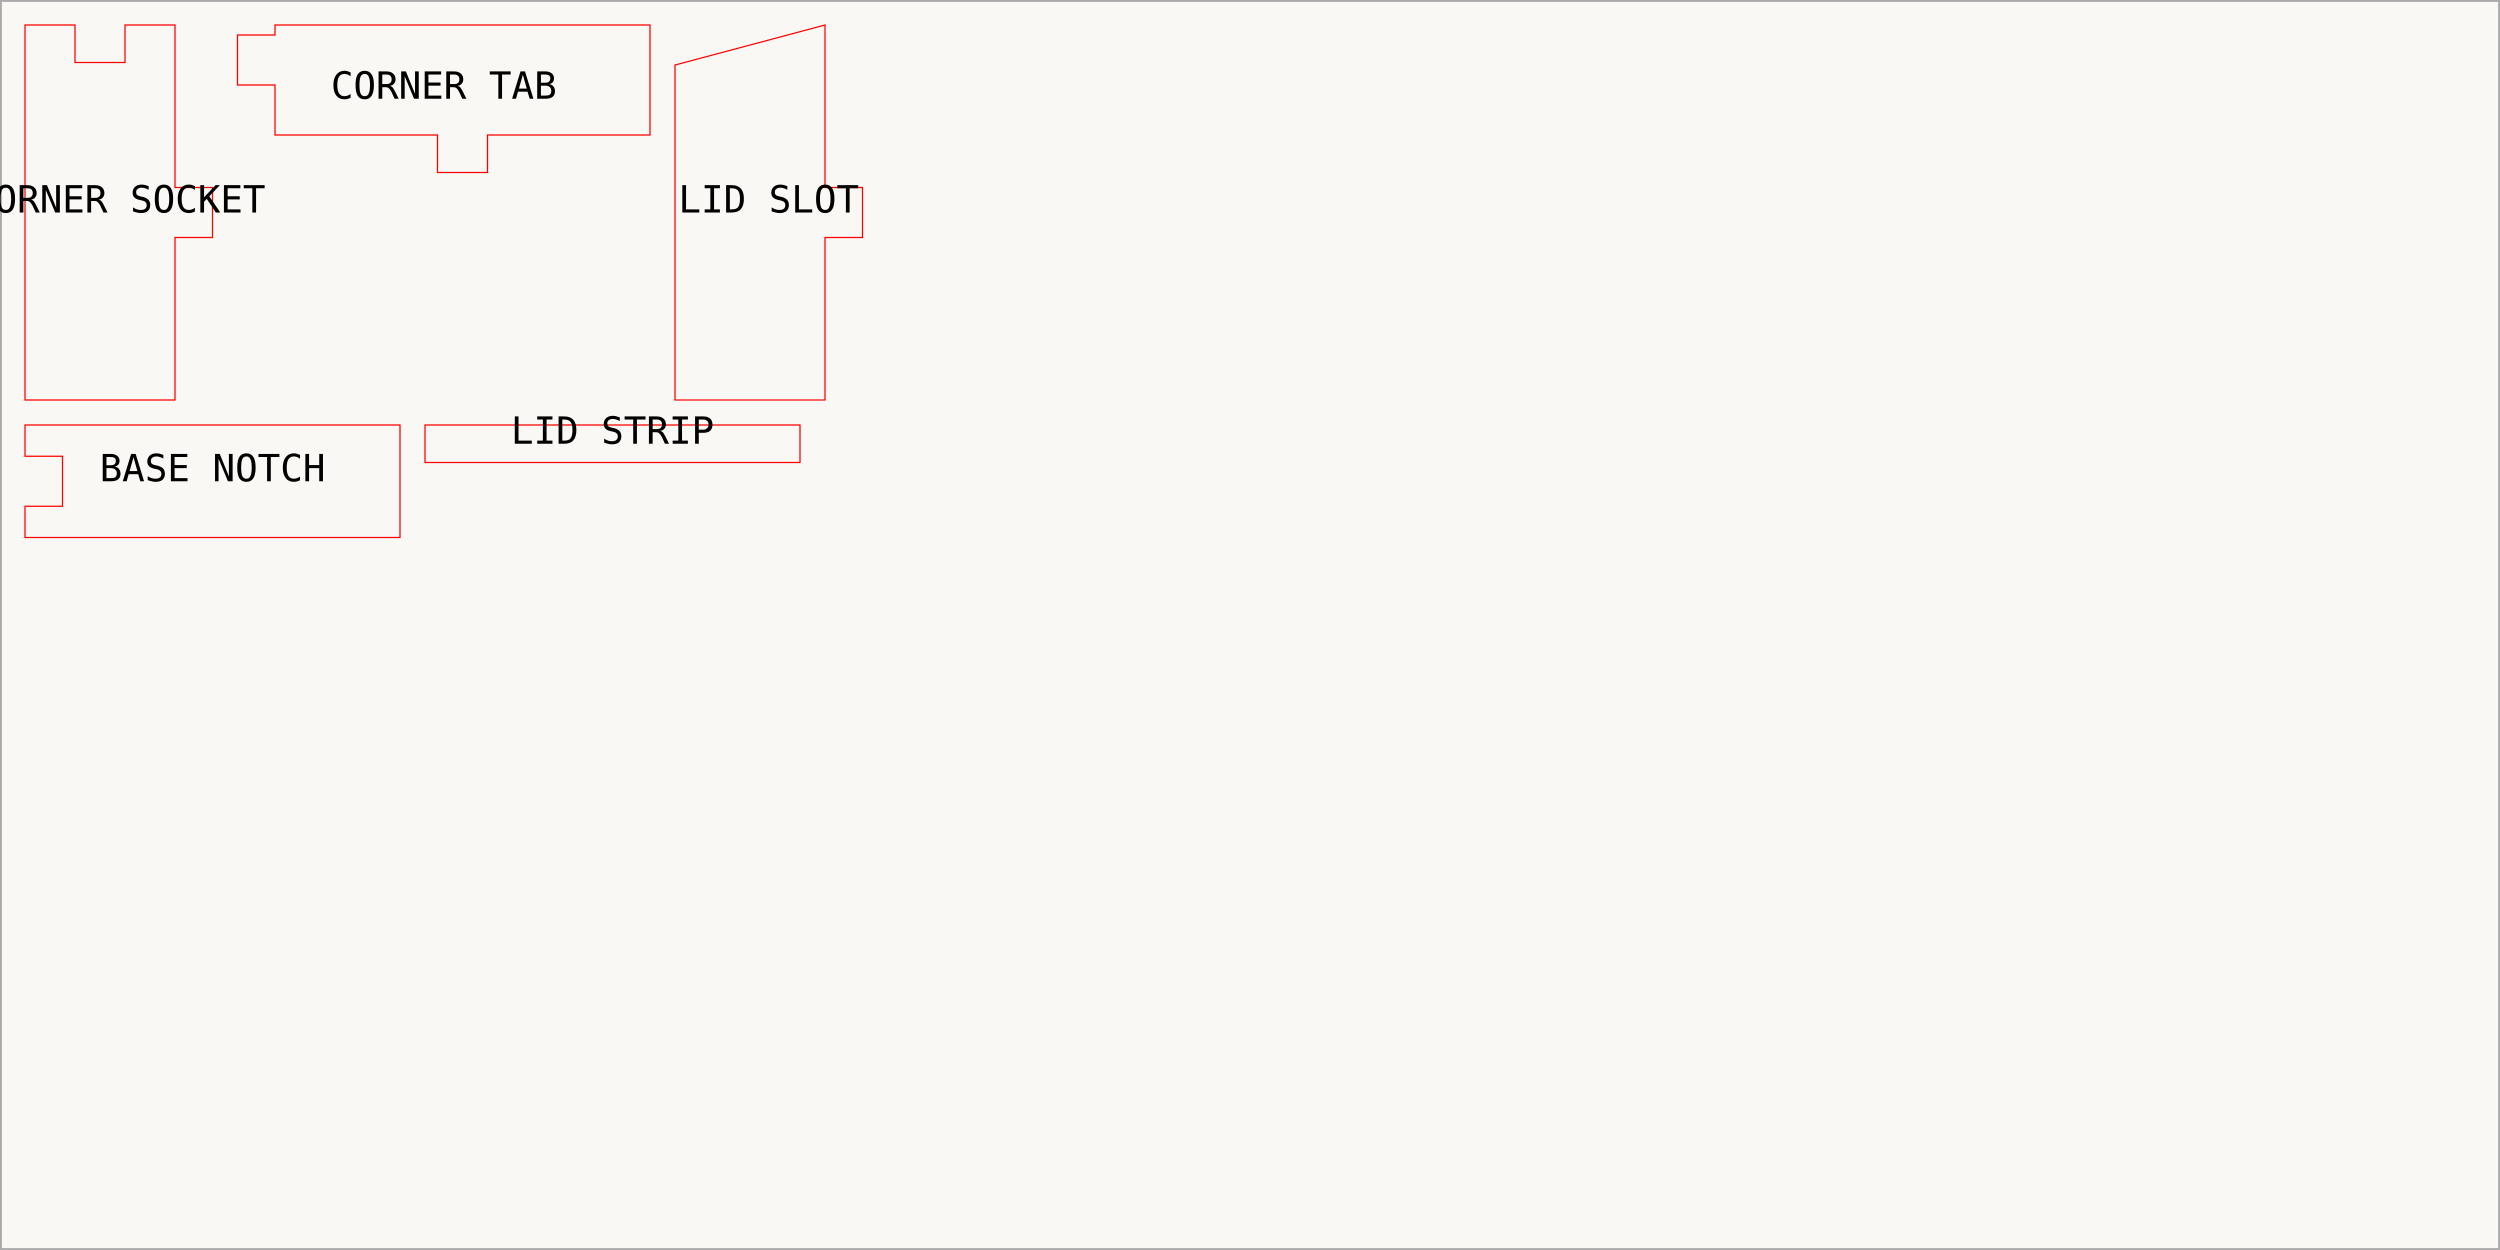
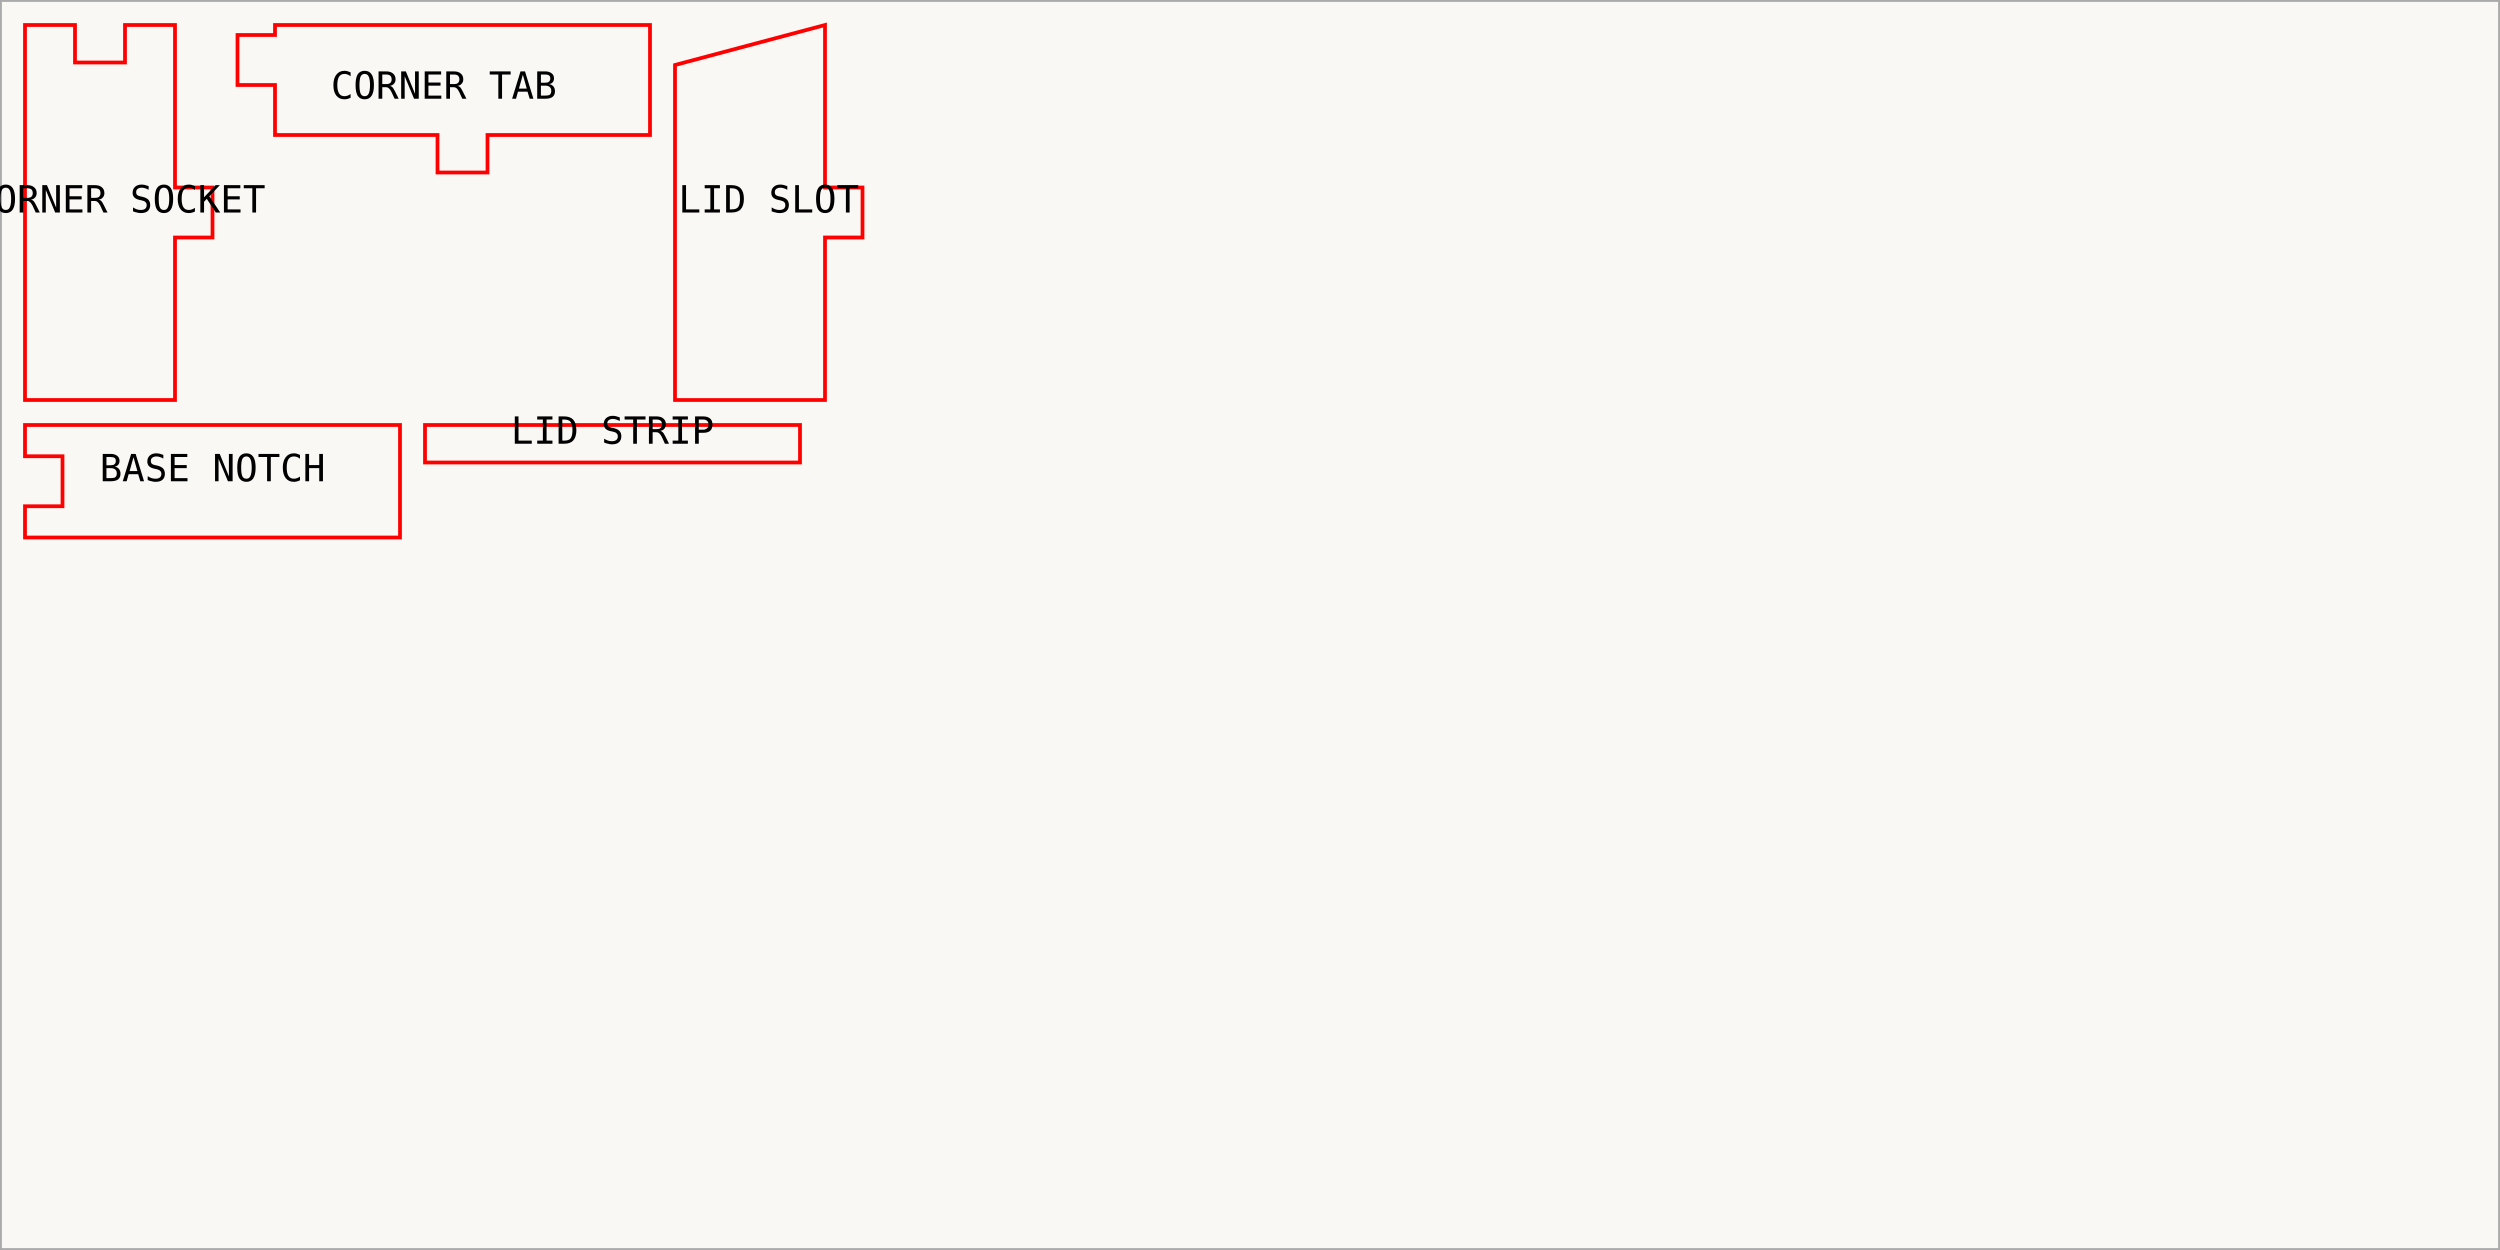
<svg xmlns="http://www.w3.org/2000/svg" viewBox="0 0 200.0 100.0" width="200.0mm" height="100.0mm">
  <rect x="0" y="0" width="200.0" height="100.0" fill="#faf8f4" stroke="#aaaaaa" stroke-width="0.3" />
  <g id="tc_socket">
-     <path id="tc_socket_outer" d="M 2,2 L 6,2 L 6,5 L 10,5 L 10,2 L 14,2 L 14,15 L 17,15 L 17,19 L 14,19 L 14,32 L 2,32 Z" fill="none" stroke="#ff0000" stroke-width="0.1" />
+     <path id="tc_socket_outer" d="M 2,2 L 6,2 L 6,5 L 10,5 L 10,2 L 14,2 L 14,15 L 17,15 L 17,19 L 14,19 L 14,32 L 2,32 Z" fill="none" stroke="#ff0000" stroke-width="0.3" />
    <text x="9.50" y="17.00" font-size="3.0" font-family="monospace" text-anchor="middle" fill="#000000">CORNER SOCKET</text>
  </g>
  <g id="tc_tab">
-     <path id="tc_tab_outer" d="M 22,2 L 22,2.8 L 19,2.8 L 19,6.8 L 22,6.8 L 22,10.8 L 35,10.8 L 35,13.8 L 39,13.8 L 39,10.8 L 52,10.8 L 52,6.8 L 52,2.8 L 52,2 Z" fill="none" stroke="#ff0000" stroke-width="0.1" />
+     <path id="tc_tab_outer" d="M 22,2 L 22,2.8 L 19,2.8 L 19,6.8 L 22,6.8 L 22,10.8 L 35,10.8 L 35,13.8 L 39,13.8 L 39,10.8 L 52,10.8 L 52,6.8 L 52,2.8 L 52,2 Z" fill="none" stroke="#ff0000" stroke-width="0.3" />
    <text x="35.50" y="7.90" font-size="3.0" font-family="monospace" text-anchor="middle" fill="#000000">CORNER TAB</text>
  </g>
  <g id="tc_base_notch">
-     <path id="tc_base_notch_outer" d="M 2,34 L 2,36.5 L 5,36.5 L 5,40.5 L 2,40.5 L 2,43 L 32,43 L 32,34 Z" fill="none" stroke="#ff0000" stroke-width="0.1" />
+     <path id="tc_base_notch_outer" d="M 2,34 L 2,36.5 L 5,36.5 L 5,40.5 L 2,40.5 L 2,43 L 32,43 L 32,34 Z" fill="none" stroke="#ff0000" stroke-width="0.3" />
    <text x="17.00" y="38.50" font-size="3.0" font-family="monospace" text-anchor="middle" fill="#000000">BASE NOTCH</text>
  </g>
  <g id="tc_lid">
-     <path id="tc_lid_outer" d="M 34,34 L 64,34 L 64,37 L 34,37 Z" fill="none" stroke="#ff0000" stroke-width="0.1" />
+     <path id="tc_lid_outer" d="M 34,34 L 64,34 L 64,37 L 34,37 Z" fill="none" stroke="#ff0000" stroke-width="0.3" />
    <text x="49.00" y="35.50" font-size="3.0" font-family="monospace" text-anchor="middle" fill="#000000">LID STRIP</text>
  </g>
  <g id="tc_lid_slot">
-     <path id="tc_lid_slot_outer" d="M 54,5.2 L 66,2 L 66,15 L 69,15 L 69,19 L 66,19 L 66,32 L 54,32 Z" fill="none" stroke="#ff0000" stroke-width="0.1" />
+     <path id="tc_lid_slot_outer" d="M 54,5.2 L 66,2 L 66,15 L 69,15 L 69,19 L 66,19 L 66,32 L 54,32 Z" fill="none" stroke="#ff0000" stroke-width="0.3" />
    <text x="61.50" y="17.00" font-size="3.0" font-family="monospace" text-anchor="middle" fill="#000000">LID SLOT</text>
  </g>
</svg>
